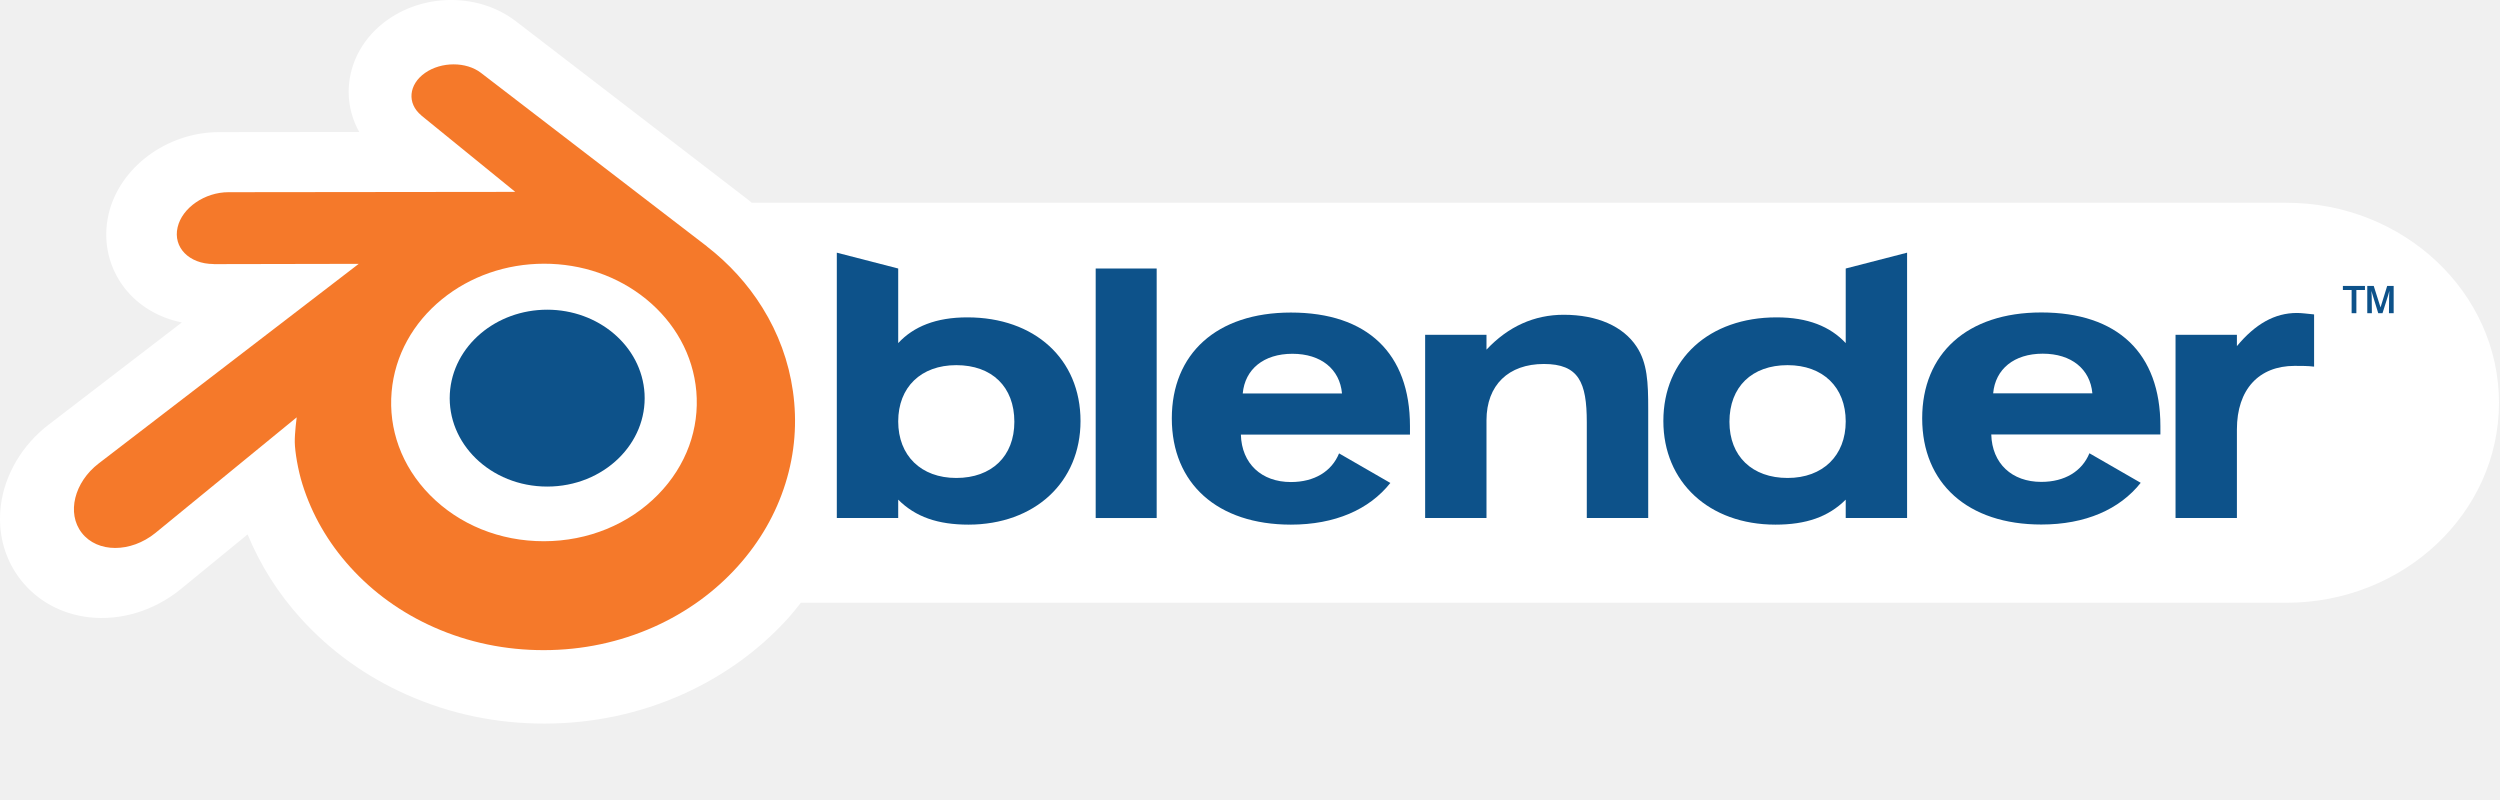
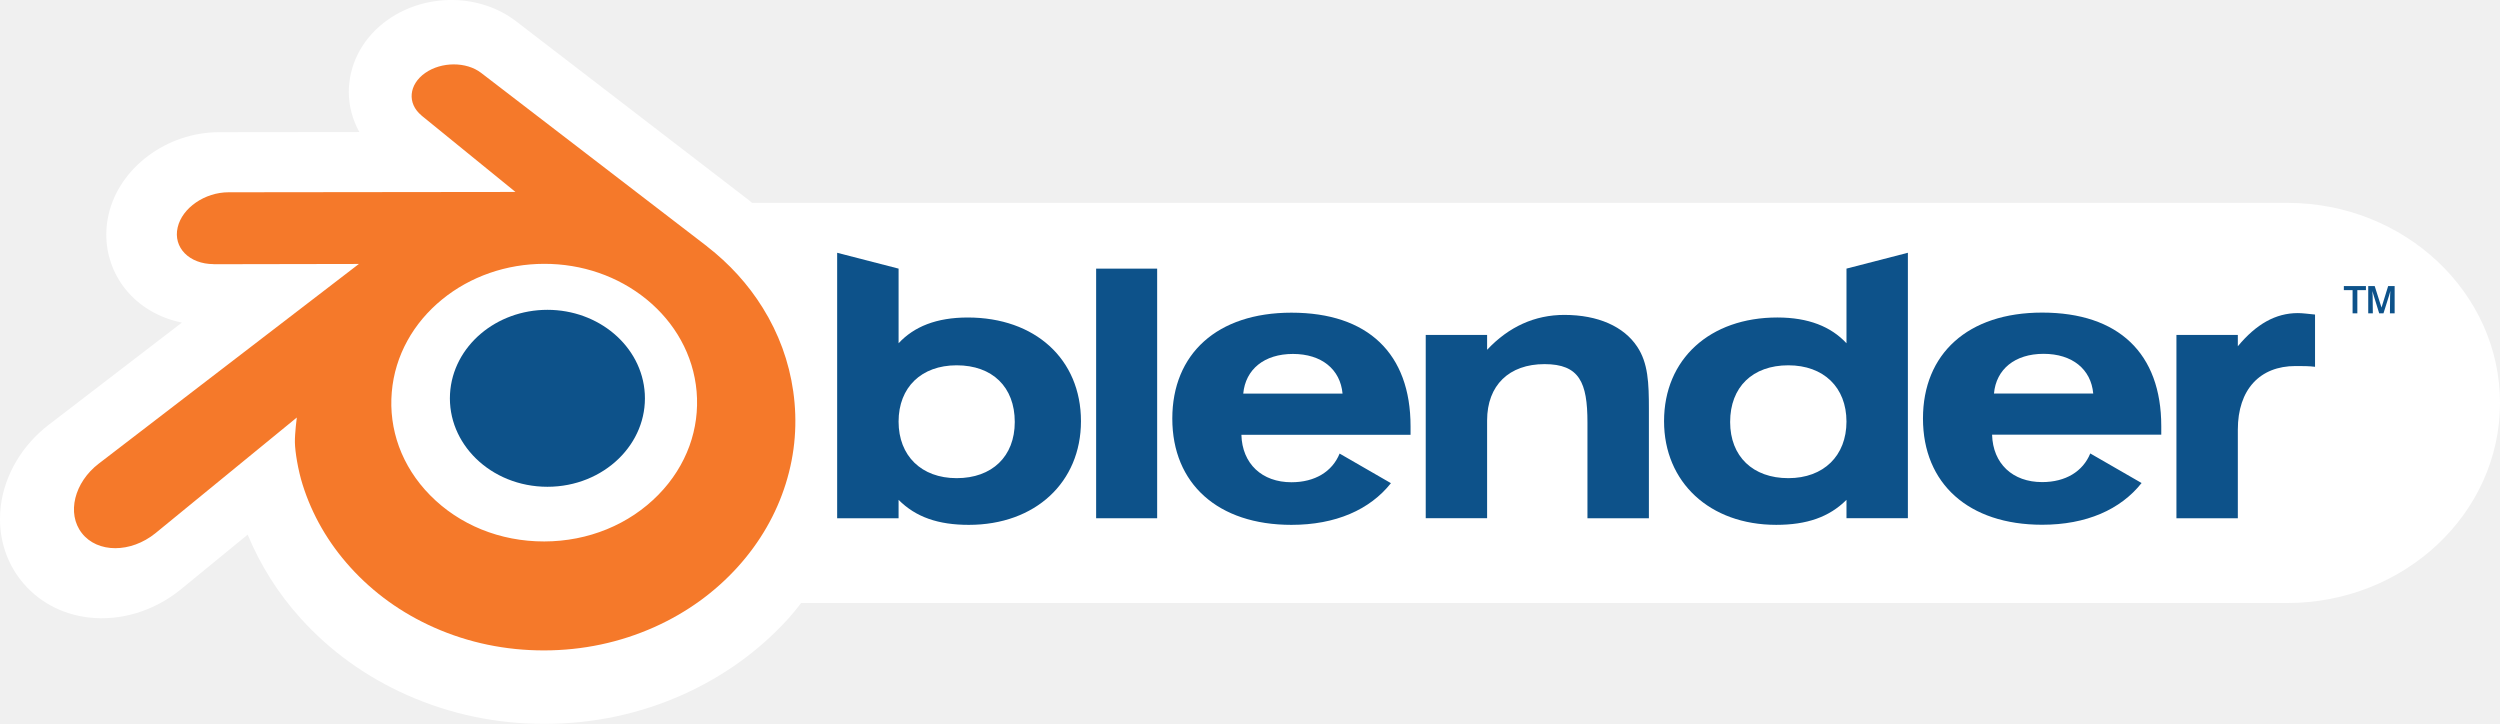
- <svg xmlns="http://www.w3.org/2000/svg" width="1000" height="320" id="svg2" version="1.1">
-   <defs id="defs4">
-     <clipPath id="clipPath3020" clipPathUnits="userSpaceOnUse">
-       <path id="path3022" d="M 0,0 198,0 198,58 0,58 0,0 z" />
+ <svg xmlns="http://www.w3.org/2000/svg" id="svg8" version="1.1" viewBox="0 0 282.107 81.685" height="81.685mm" width="282.107mm">
+   <defs id="defs2">
+     <clipPath clipPathUnits="userSpaceOnUse" id="clipPath3020">
+       <path style="stroke-width:1.067" d="M 0,0 H 211.2 V 61.867 H 0 Z" id="path3022" />
    </clipPath>
-     <clipPath id="clipPath3020-9" clipPathUnits="userSpaceOnUse">
-       <path id="path3022-3" d="M 0,0 198,0 198,58 0,58 0,0 z" />
-     </clipPath>
-     <clipPath id="clipPath3020-91" clipPathUnits="userSpaceOnUse">
-       <path id="path3022-0" d="M 0,0 198,0 198,58 0,58 0,0 z" />
-     </clipPath>
-     <clipPath id="clipPath3020-6" clipPathUnits="userSpaceOnUse">
-       <path id="path3022-1" d="M 0,0 198,0 198,58 0,58 0,0 z" />
+     <clipPath clipPathUnits="userSpaceOnUse" id="clipPath3020-8">
+       <path style="stroke-width:1.067" d="M 0,0 H 211.2 V 61.867 H 0 Z" id="path3022-1" />
    </clipPath>
  </defs>
-   <g transform="translate(-14.37954,-28.27628)" id="layer1">
-     <g style="stroke-width:1.422" id="g3012" transform="matrix(5.087704,0,0,-5.087704,10.49253,321.6873)">
-       <g style="stroke-width:1.422" id="g3014" />
-       <g style="stroke-width:1.422" id="g3016">
-         <g style="stroke-width:1.422" id="g3018" clip-path="url(#clipPath3020)">
-           <path d="m 180.514,41.729 c 0,0 -117.336,0 -120.645,0 -0.074,0.058 -0.141,0.126 -0.213,0.181 -0.017,0.018 -17.748,13.639 -18.282,14.05 -0.03,0.024 -0.061,0.046 -0.061,0.046 -2.84,2.176 -7.061,2.221 -10.051,0.125 -1.872,-1.309 -2.995,-3.289 -3.08,-5.43 -0.002,-0.086 -0.006,-0.171 -0.006,-0.258 0,-1.111 0.295,-2.184 0.828,-3.148 C 23.513,47.29 17.992,47.283 17.992,47.283 13.873,47.281 10.15,44.503 9.299,40.821 9.178,40.293 9.117,39.761 9.117,39.234 9.117,37.693 9.629,36.2 10.599,34.975 11.689,33.603 13.264,32.68 15.06,32.32 9.872,28.338 4.689,24.36 4.685,24.356 4.648,24.328 4.617,24.304 4.591,24.286 2.512,22.689 1.141,20.374 0.831,17.939 0.785,17.581 0.764,17.228 0.764,16.876 c 0,-1.754 0.559,-3.422 1.622,-4.784 1.292,-1.654 3.201,-2.704 5.374,-2.951 2.489,-0.288 5.109,0.509 7.182,2.185 0.014,0.011 2.581,2.115 5.287,4.329 0.994,-2.396 2.386,-4.619 4.186,-6.605 2.316,-2.56 5.131,-4.581 8.362,-6.012 3.397,-1.505 7.035,-2.265 10.818,-2.256 3.784,0.007 7.421,0.777 10.813,2.29 3.238,1.45 6.046,3.479 8.354,6.033 0.338,0.378 0.65,0.777 0.963,1.176 4.58,0 116.789,0 116.789,0 9.225,0 16.722,7.053 16.722,15.723 0,8.67 -7.497,15.725 -16.722,15.725" style="fill:#ffffff;fill-opacity:1;fill-rule:nonzero;stroke:none;stroke-width:1.422" id="path3024" />
-           <path d="m 36.13,26.716 c 0.106,1.89 1.033,3.556 2.429,4.737 1.371,1.16 3.214,1.869 5.227,1.869 2.01,0 3.854,-0.709 5.224,-1.869 1.397,-1.181 2.322,-2.847 2.429,-4.735 0.106,-1.944 -0.674,-3.748 -2.045,-5.086 -1.397,-1.361 -3.383,-2.216 -5.608,-2.216 -2.226,0 -4.216,0.855 -5.613,2.216 -1.37,1.338 -2.149,3.142 -2.043,5.084" style="fill:#0d528a;fill-opacity:1;fill-rule:nonzero;stroke:none;stroke-width:1.422" id="path3026" />
-           <path d="m 23.94,22.895 c 0.013,-0.741 0.249,-2.178 0.603,-3.301 0.744,-2.377 2.006,-4.576 3.763,-6.515 1.802,-1.991 4.021,-3.592 6.584,-4.727 2.693,-1.194 5.612,-1.801 8.644,-1.796 3.028,0.004 5.946,0.624 8.64,1.826 2.563,1.146 4.78,2.754 6.58,4.747 1.754,1.945 3.015,4.148 3.76,6.525 0.376,1.202 0.612,2.42 0.707,3.644 0.094,1.205 0.054,2.411 -0.117,3.617 -0.334,2.351 -1.147,4.555 -2.398,6.565 -1.146,1.847 -2.622,3.465 -4.377,4.826 l 0.005,0.002 -17.712,13.6 c -0.015,0.012 -0.028,0.025 -0.045,0.035 -1.163,0.893 -3.117,0.889 -4.394,-0.005 -1.293,-0.903 -1.44,-2.398 -0.291,-3.342 L 33.888,48.592 41.274,42.585 18.759,42.56 c -0.011,0 -0.021,0 -0.03,0 -1.861,-0.001 -3.65,-1.222 -4.003,-2.766 -0.365,-1.572 0.899,-2.876 2.834,-2.882 L 17.558,36.905 28.969,36.927 8.605,21.296 C 8.58,21.276 8.551,21.257 8.527,21.237 6.606,19.767 5.986,17.32 7.196,15.773 c 1.227,-1.575 3.839,-1.578 5.78,-0.009 l 11.114,9.095 c 0,0 -0.163,-1.227 -0.15,-1.964 z M 52.5,18.782 c -2.291,-2.333 -5.496,-3.656 -8.966,-3.663 -3.474,-0.006 -6.679,1.306 -8.97,3.635 -1.119,1.135 -1.941,2.44 -2.448,3.832 -0.496,1.366 -0.69,2.817 -0.562,4.281 0.122,1.432 0.547,2.796 1.228,4.032 0.668,1.213 1.587,2.311 2.724,3.239 2.225,1.814 5.059,2.795 8.024,2.799 2.967,0.005 5.799,-0.969 8.026,-2.776 1.134,-0.924 2.054,-2.017 2.722,-3.23 0.683,-1.234 1.106,-2.593 1.232,-4.029 0.125,-1.462 -0.068,-2.911 -0.564,-4.279 -0.508,-1.395 -1.327,-2.7 -2.446,-3.841" style="fill:#f5792a;fill-opacity:1;fill-rule:nonzero;stroke:none;stroke-width:1.422" id="path3028" />
-           <path d="m 157.468,26.746 c 0.171,1.908 1.645,3.118 3.898,3.118 2.256,0 3.731,-1.21 3.902,-3.118 z m 7.568,-4.711 c -0.577,-1.414 -1.936,-2.251 -3.784,-2.251 -2.312,0 -3.869,1.444 -3.933,3.726 l 13.297,0 c 0,0.236 0,0.434 0,0.671 0,5.714 -3.353,8.924 -9.364,8.924 -5.836,0 -9.364,-3.241 -9.364,-8.324 0,-5.114 3.584,-8.349 9.364,-8.349 3.47,0 6.159,1.188 7.817,3.279 l -4.033,2.324" style="fill:#0d528a;fill-opacity:1;fill-rule:nonzero;stroke:none;stroke-width:1.422" id="path3030" />
-           <path d="m 98.469,26.737 c 0.175,1.909 1.65,3.119 3.905,3.119 2.252,0 3.727,-1.21 3.899,-3.119 z m 7.573,-4.711 c -0.577,-1.418 -1.937,-2.254 -3.787,-2.254 -2.31,0 -3.871,1.448 -3.932,3.729 l 13.294,0 c 0,0.234 0,0.432 0,0.668 0,5.717 -3.352,8.929 -9.362,8.929 -5.84,0 -9.362,-3.242 -9.362,-8.325 0,-5.115 3.583,-8.35 9.362,-8.35 3.468,0 6.159,1.184 7.82,3.277 l -4.033,2.326" style="fill:#0d528a;fill-opacity:1;fill-rule:nonzero;stroke:none;stroke-width:1.422" id="path3032" />
-           <path d="m 86.908,36.56 4.795,0 0,-19.617 -4.795,0 z" style="fill:#0d528a;fill-opacity:1;fill-rule:nonzero;stroke:none;stroke-width:1.422" id="path3034" />
-           <path d="m 112.81,31.349 4.823,0 0,-1.168 c 1.707,1.821 3.757,2.742 6.068,2.742 2.663,0 4.68,-0.921 5.721,-2.488 0.868,-1.295 0.926,-2.859 0.926,-4.912 l 0,-8.58 -4.829,0 0,7.538 c 0,3.128 -0.629,4.573 -3.375,4.573 -2.776,0 -4.511,-1.654 -4.511,-4.429 l 0,-7.682 -4.823,0 0,14.406" style="fill:#0d528a;fill-opacity:1;fill-rule:nonzero;stroke:none;stroke-width:1.422" id="path3036" />
-           <path d="m 145.876,24.538 c 0,-2.685 -1.794,-4.445 -4.569,-4.445 -2.779,0 -4.573,1.7 -4.573,4.415 0,2.754 1.771,4.454 4.573,4.454 2.775,0 4.569,-1.731 4.569,-4.424 z m 0,6.158 c -1.219,1.306 -2.982,2.023 -5.435,2.023 -5.29,0 -8.902,-3.262 -8.902,-8.151 0,-4.793 3.587,-8.145 8.815,-8.145 2.397,0 4.158,0.605 5.522,1.965 l 0,-1.445 4.825,0 0,20.862 -4.825,-1.245 0,-5.864" style="fill:#0d528a;fill-opacity:1;fill-rule:nonzero;stroke:none;stroke-width:1.422" id="path3038" />
-           <path d="m 75.947,28.962 c 2.804,0 4.567,-1.7 4.567,-4.454 0,-2.715 -1.791,-4.415 -4.567,-4.415 -2.774,0 -4.565,1.76 -4.565,4.445 0,2.693 1.791,4.424 4.565,4.424 z m -4.565,7.598 -4.827,1.245 0,-20.862 4.827,0 0,1.445 c 1.358,-1.36 3.121,-1.965 5.519,-1.965 5.231,0 8.814,3.352 8.814,8.145 0,4.889 -3.613,8.151 -8.9,8.151 -2.458,0 -4.221,-0.717 -5.433,-2.023 l 0,5.864" style="fill:#0d528a;fill-opacity:1;fill-rule:nonzero;stroke:none;stroke-width:1.422" id="path3040" />
-           <path d="m 171.807,16.943 0,14.406 4.825,0 0,-0.891 c 1.444,1.741 2.973,2.607 4.713,2.607 0.345,0 0.778,-0.056 1.355,-0.114 l 0,-4.106 c -0.465,0.06 -0.982,0.06 -1.533,0.06 -2.805,0 -4.535,-1.849 -4.535,-4.996 l 0,-6.966 -4.825,0" style="fill:#0d528a;fill-opacity:1;fill-rule:nonzero;stroke:none;stroke-width:1.422" id="path3042" />
-           <path d="m 188.956,33.049 -0.37,0 0.013,1.321 0.019,0.437 -0.099,-0.36 -0.439,-1.398 -0.338,0 -0.43,1.398 -0.108,0.353 0.026,-0.43 0.013,-1.321 -0.362,0 0,2.14 0.508,0 0.535,-1.689 0.522,1.689 0.51,0 z m -2.932,0 -0.373,0 0,1.823 -0.687,0 0,0.317 1.735,0 0,-0.317 -0.675,0 0,-1.823" style="fill:#0d528a;fill-opacity:1;fill-rule:nonzero;stroke:none;stroke-width:1.422" id="path3044" />
+   <g transform="translate(42.02369,-11.98482)" id="layer1">
+     <g transform="matrix(1.346122,0,0,-1.346122,-43.12069,94.79268)" id="g3012" style="stroke-width:1.422">
+       <g id="g3014" style="stroke-width:1.422" />
+       <g id="g3016" style="stroke-width:1.422">
+         <g clip-path="url(#clipPath3020-8)" id="g3018" style="stroke-width:1.422">
+           <path id="path3024" style="fill:#ffffff;fill-opacity:1;fill-rule:nonzero;stroke:none;stroke-width:1.517" d="m 192.548,44.511 c 0,0 -125.158,0 -128.688,0 -0.079,0.062 -0.15,0.134 -0.227,0.193 -0.018,0.019 -18.931,14.548 -19.501,14.987 -0.032,0.026 -0.065,0.049 -0.065,0.049 -3.029,2.321 -7.532,2.369 -10.721,0.133 -1.997,-1.396 -3.195,-3.508 -3.285,-5.792 -0.002,-0.092 -0.006,-0.182 -0.006,-0.275 0,-1.185 0.315,-2.33 0.883,-3.358 -5.857,-0.005 -11.746,-0.013 -11.746,-0.013 -4.394,-0.002 -8.365,-2.965 -9.273,-6.893 C 9.79,42.979 9.725,42.412 9.725,41.85 c 0,-1.644 0.546,-3.236 1.581,-4.543 1.163,-1.463 2.843,-2.448 4.758,-2.832 C 10.53,30.227 5.002,25.984 4.997,25.98 4.958,25.95 4.925,25.924 4.897,25.905 c -2.218,-1.703 -3.68,-4.173 -4.011,-6.77 -0.049,-0.382 -0.071,-0.758 -0.071,-1.134 0,-1.871 0.596,-3.65 1.73,-5.103 1.378,-1.764 3.414,-2.884 5.732,-3.148 2.655,-0.307 5.45,0.543 7.661,2.331 0.015,0.012 2.753,2.256 5.639,4.618 1.06,-2.556 2.545,-4.927 4.465,-7.045 2.47,-2.731 5.473,-4.886 8.919,-6.413 C 38.586,1.635 42.466,0.825 46.501,0.834 50.538,0.842 54.417,1.663 58.035,3.277 c 3.454,1.547 6.449,3.711 8.911,6.435 0.361,0.403 0.693,0.829 1.027,1.254 4.885,0 124.575,0 124.575,0 9.84,0 17.837,7.523 17.837,16.771 0,9.248 -7.997,16.773 -17.837,16.773" />
+           <path id="path3026" style="fill:#0d528a;fill-opacity:1;fill-rule:nonzero;stroke:none;stroke-width:1.517" d="m 38.539,28.497 c 0.113,2.016 1.102,3.793 2.591,5.053 1.462,1.237 3.428,1.994 5.575,1.994 2.144,0 4.111,-0.756 5.572,-1.994 1.49,-1.26 2.477,-3.037 2.591,-5.051 0.113,-2.074 -0.719,-3.998 -2.181,-5.425 C 51.197,21.622 49.078,20.71 46.705,20.71 c -2.374,0 -4.497,0.912 -5.987,2.364 -1.461,1.427 -2.292,3.351 -2.179,5.423" />
+           <path id="path3028" style="fill:#f5792a;fill-opacity:1;fill-rule:nonzero;stroke:none;stroke-width:1.517" d="m 25.536,24.421 c 0.014,-0.79 0.266,-2.323 0.643,-3.521 C 26.973,18.365 28.319,16.019 30.193,13.951 32.115,11.827 34.482,10.119 37.216,8.909 c 2.873,-1.274 5.986,-1.921 9.22,-1.916 3.23,0.004 6.342,0.666 9.216,1.948 2.734,1.222 5.099,2.938 7.019,5.063 1.871,2.075 3.216,4.425 4.011,6.96 0.401,1.282 0.653,2.581 0.754,3.887 0.1,1.285 0.058,2.572 -0.125,3.858 -0.356,2.508 -1.223,4.859 -2.558,7.003 -1.222,1.97 -2.797,3.696 -4.669,5.148 l 0.005,0.002 -18.893,14.507 c -0.016,0.013 -0.03,0.027 -0.048,0.037 -1.241,0.953 -3.325,0.948 -4.687,-0.005 -1.379,-0.963 -1.536,-2.558 -0.31,-3.565 l -0.004,-0.004 7.878,-6.407 -24.016,-0.027 c -0.012,0 -0.022,0 -0.032,0 -1.985,-0.001 -3.893,-1.303 -4.27,-2.95 -0.389,-1.677 0.959,-3.068 3.023,-3.074 l -0.002,-0.007 L 30.9,39.389 9.179,22.716 c -0.027,-0.021 -0.058,-0.042 -0.083,-0.063 -2.049,-1.568 -2.71,-4.178 -1.42,-5.828 1.309,-1.68 4.095,-1.683 6.165,-0.01 L 25.696,26.516 c 0,0 -0.174,-1.309 -0.16,-2.095 z M 56,20.034 c -2.444,-2.489 -5.862,-3.9 -9.564,-3.907 -3.706,-0.006 -7.124,1.393 -9.568,3.877 -1.194,1.211 -2.07,2.603 -2.611,4.087 -0.529,1.457 -0.736,3.005 -0.599,4.566 0.13,1.527 0.583,2.982 1.31,4.301 0.713,1.294 1.693,2.465 2.906,3.455 2.373,1.935 5.396,2.981 8.559,2.986 3.165,0.005 6.186,-1.034 8.561,-2.961 1.21,-0.986 2.191,-2.151 2.903,-3.445 0.729,-1.316 1.18,-2.766 1.314,-4.298 C 59.344,27.136 59.138,25.59 58.609,24.131 58.067,22.643 57.194,21.251 56,20.034" />
+           <path id="path3030" style="fill:#0d528a;fill-opacity:1;fill-rule:nonzero;stroke:none;stroke-width:1.517" d="m 167.966,28.529 c 0.182,2.035 1.755,3.326 4.158,3.326 2.406,0 3.98,-1.291 4.162,-3.326 z M 176.038,23.504 c -0.615,-1.508 -2.065,-2.401 -4.036,-2.401 -2.466,0 -4.127,1.54 -4.195,3.974 h 14.183 c 0,0.252 0,0.463 0,0.716 0,6.095 -3.577,9.519 -9.988,9.519 -6.225,0 -9.988,-3.457 -9.988,-8.879 0,-5.455 3.823,-8.906 9.988,-8.906 3.701,0 6.57,1.267 8.338,3.498 L 176.038,23.504" />
+           <path id="path3032" style="fill:#0d528a;fill-opacity:1;fill-rule:nonzero;stroke:none;stroke-width:1.517" d="m 105.034,28.519 c 0.187,2.036 1.76,3.327 4.165,3.327 2.402,0 3.975,-1.291 4.159,-3.327 z m 8.078,-5.025 c -0.615,-1.513 -2.066,-2.404 -4.039,-2.404 -2.464,0 -4.129,1.545 -4.194,3.978 h 14.18 c 0,0.25 0,0.461 0,0.713 0,6.098 -3.575,9.524 -9.986,9.524 -6.229,0 -9.986,-3.458 -9.986,-8.88 0,-5.456 3.822,-8.907 9.986,-8.907 3.699,0 6.57,1.263 8.341,3.495 l -4.302,2.481" />
+           <path id="path3034" style="fill:#0d528a;fill-opacity:1;fill-rule:nonzero;stroke:none;stroke-width:1.517" d="m 92.702,38.997 h 5.115 v -20.925 h -5.115 z" />
+           <path id="path3036" style="fill:#0d528a;fill-opacity:1;fill-rule:nonzero;stroke:none;stroke-width:1.517" d="m 120.331,33.439 h 5.145 v -1.246 c 1.821,1.942 4.007,2.925 6.473,2.925 2.841,0 4.992,-0.982 6.102,-2.654 0.926,-1.381 0.988,-3.05 0.988,-5.239 v -9.152 h -5.151 v 8.041 c 0,3.337 -0.671,4.878 -3.6,4.878 -2.961,0 -4.812,-1.764 -4.812,-4.724 v -8.194 h -5.145 v 15.366" />
+           <path id="path3038" style="fill:#0d528a;fill-opacity:1;fill-rule:nonzero;stroke:none;stroke-width:1.517" d="m 155.601,26.174 c 0,-2.864 -1.914,-4.741 -4.874,-4.741 -2.964,0 -4.878,1.813 -4.878,4.709 0,2.938 1.889,4.751 4.878,4.751 2.96,0 4.874,-1.846 4.874,-4.719 z m 0,6.569 c -1.3,1.393 -3.181,2.158 -5.797,2.158 -5.643,0 -9.495,-3.479 -9.495,-8.694 0,-5.113 3.826,-8.688 9.403,-8.688 2.557,0 4.435,0.645 5.89,2.096 v -1.541 h 5.147 v 22.253 l -5.147,-1.328 V 32.742" />
+           <path id="path3040" style="fill:#0d528a;fill-opacity:1;fill-rule:nonzero;stroke:none;stroke-width:1.517" d="m 81.01,30.893 c 2.991,0 4.871,-1.813 4.871,-4.751 0,-2.896 -1.91,-4.709 -4.871,-4.709 -2.959,0 -4.869,1.877 -4.869,4.741 0,2.873 1.91,4.719 4.869,4.719 z m -4.869,8.105 -5.149,1.328 v -22.253 h 5.149 v 1.541 c 1.449,-1.451 3.329,-2.096 5.887,-2.096 5.58,0 9.402,3.575 9.402,8.688 0,5.215 -3.854,8.694 -9.493,8.694 -2.622,0 -4.502,-0.765 -5.795,-2.158 v 6.255" />
+           <path id="path3042" style="fill:#0d528a;fill-opacity:1;fill-rule:nonzero;stroke:none;stroke-width:1.517" d="m 183.261,18.073 v 15.366 h 5.147 v -0.95 c 1.54,1.857 3.171,2.781 5.027,2.781 0.368,0 0.83,-0.06 1.445,-0.122 V 30.768 c -0.496,0.064 -1.047,0.064 -1.635,0.064 -2.992,0 -4.837,-1.972 -4.837,-5.329 v -7.43 h -5.147" />
+           <path id="path3044" style="fill:#0d528a;fill-opacity:1;fill-rule:nonzero;stroke:none;stroke-width:1.517" d="m 201.553,35.252 h -0.395 l 0.014,1.409 0.02,0.466 -0.106,-0.384 -0.468,-1.491 h -0.361 l -0.459,1.491 -0.115,0.377 0.028,-0.459 0.014,-1.409 h -0.386 v 2.283 h 0.542 l 0.571,-1.802 0.557,1.802 h 0.544 z m -3.127,0 h -0.398 V 37.197 h -0.733 v 0.338 h 1.851 V 37.197 h -0.72 v -1.945" />
        </g>
      </g>
    </g>
  </g>
</svg>
